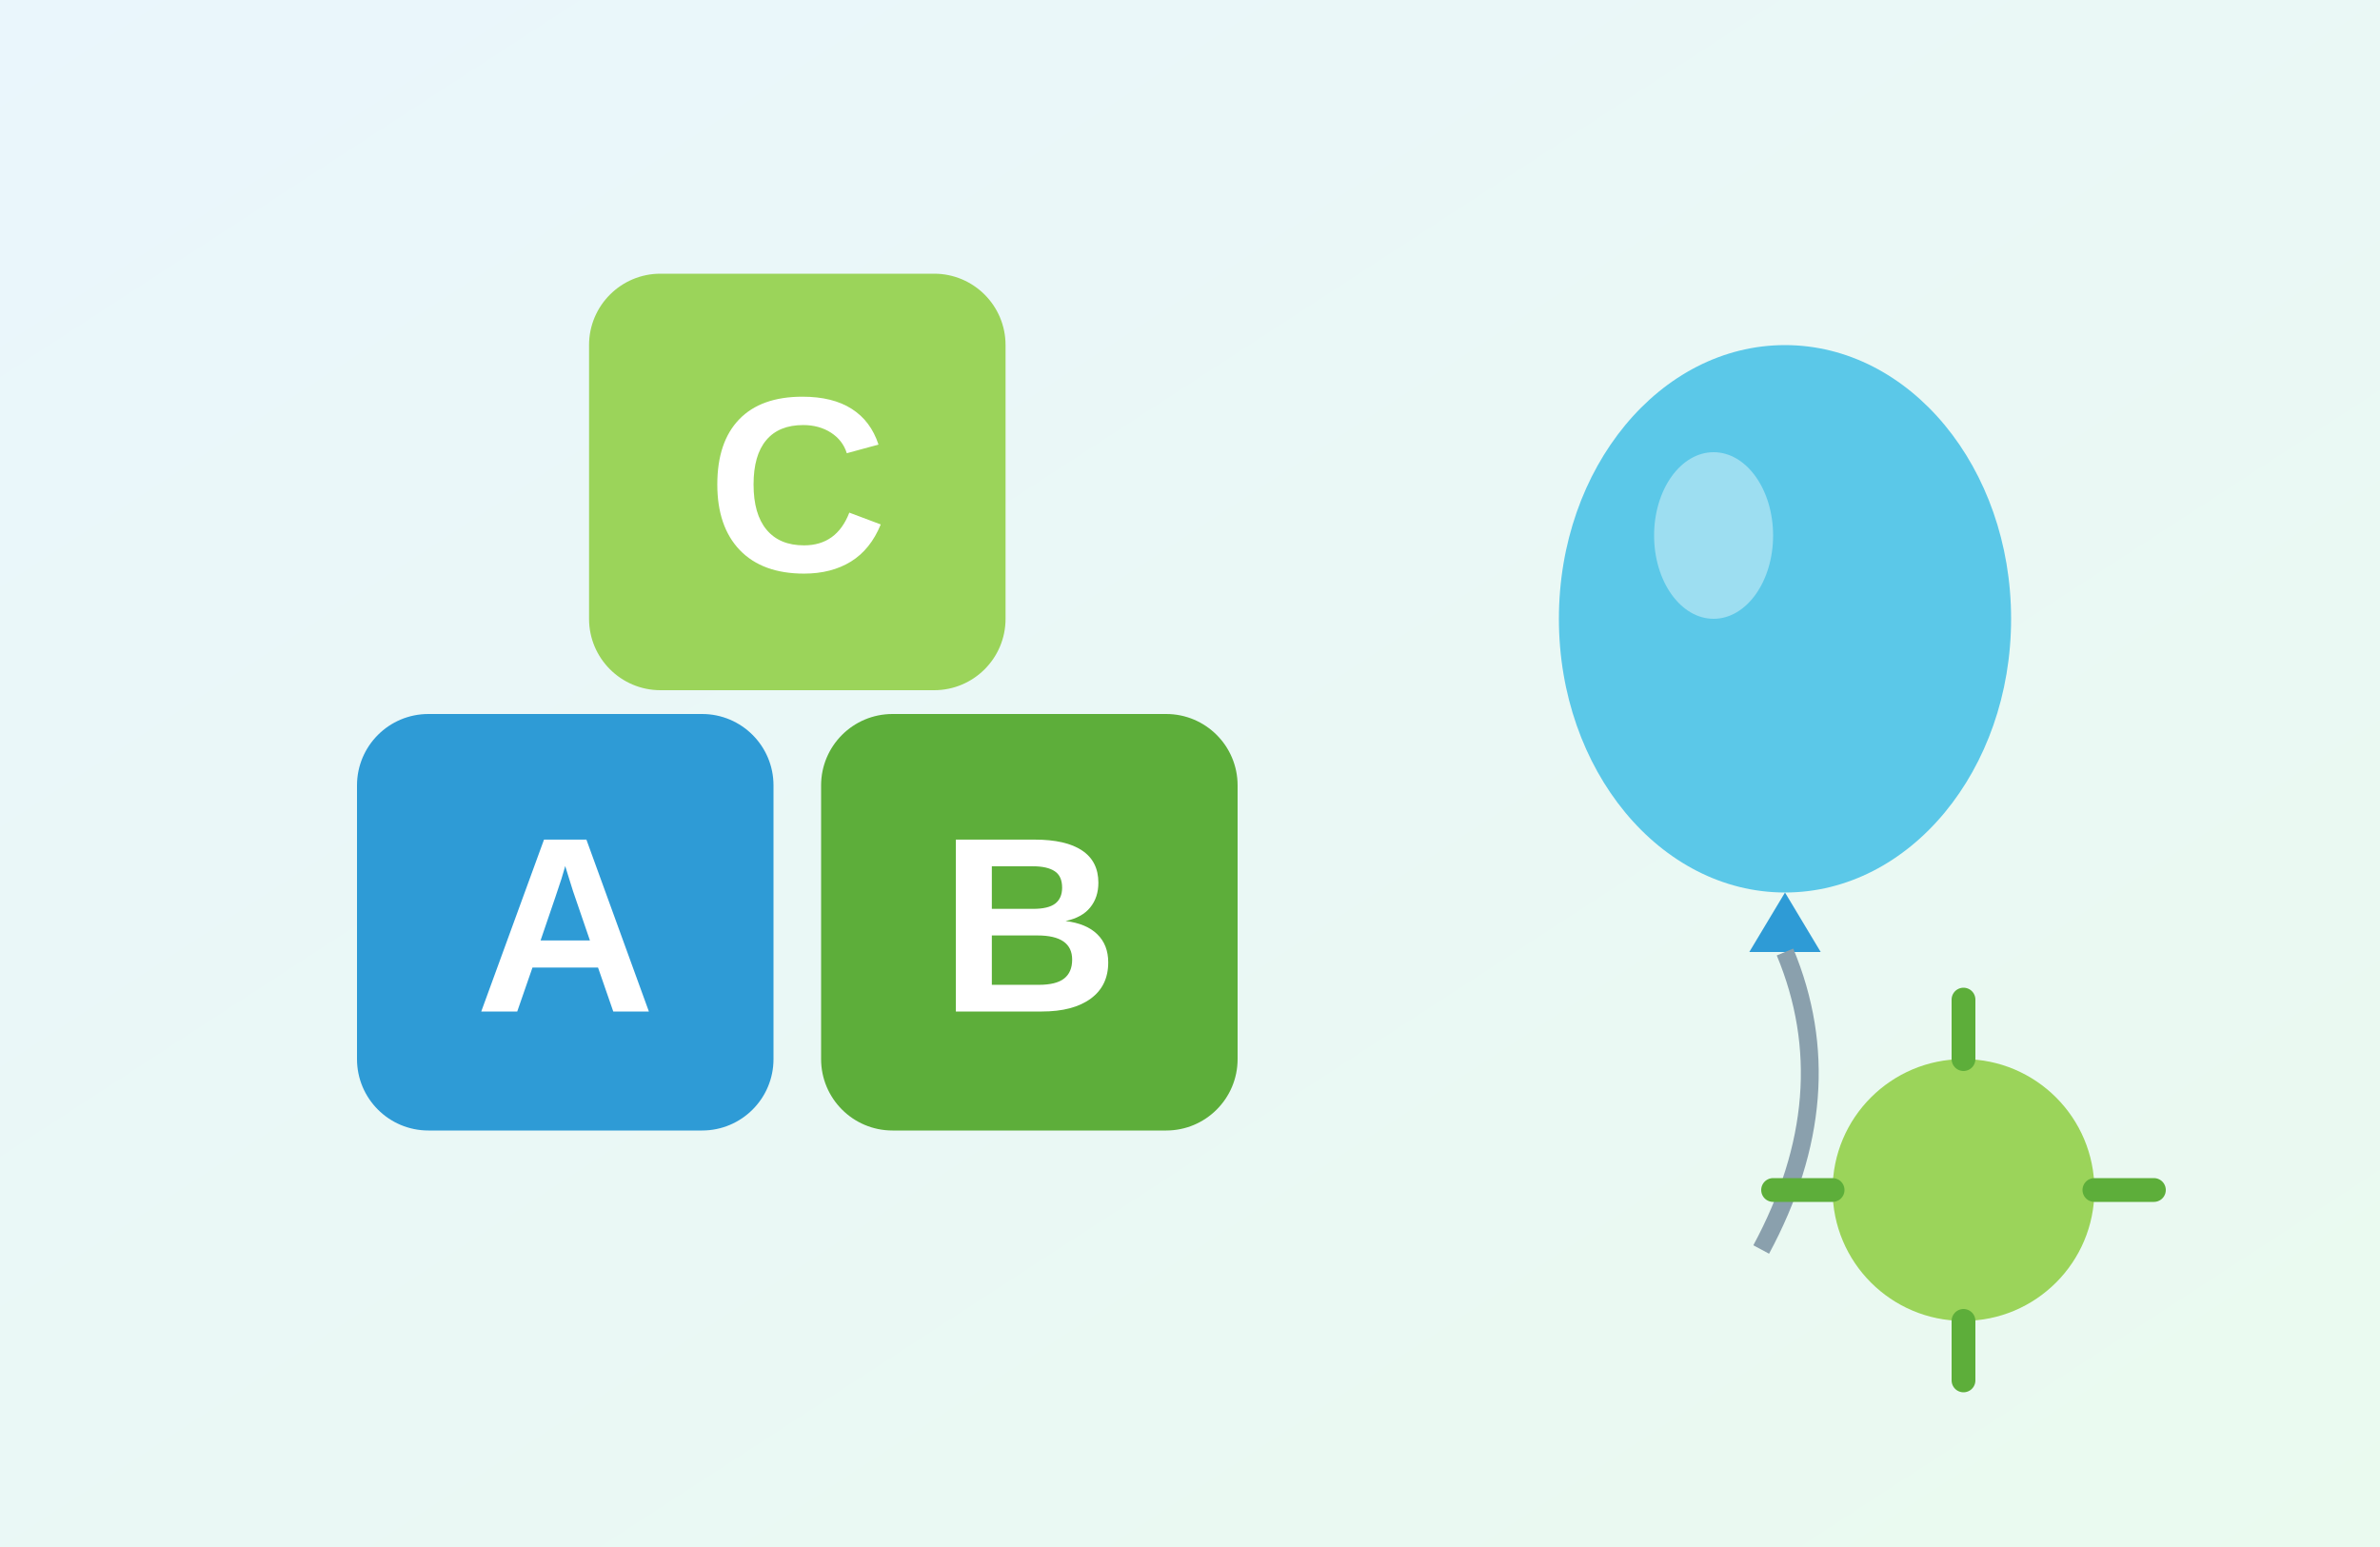
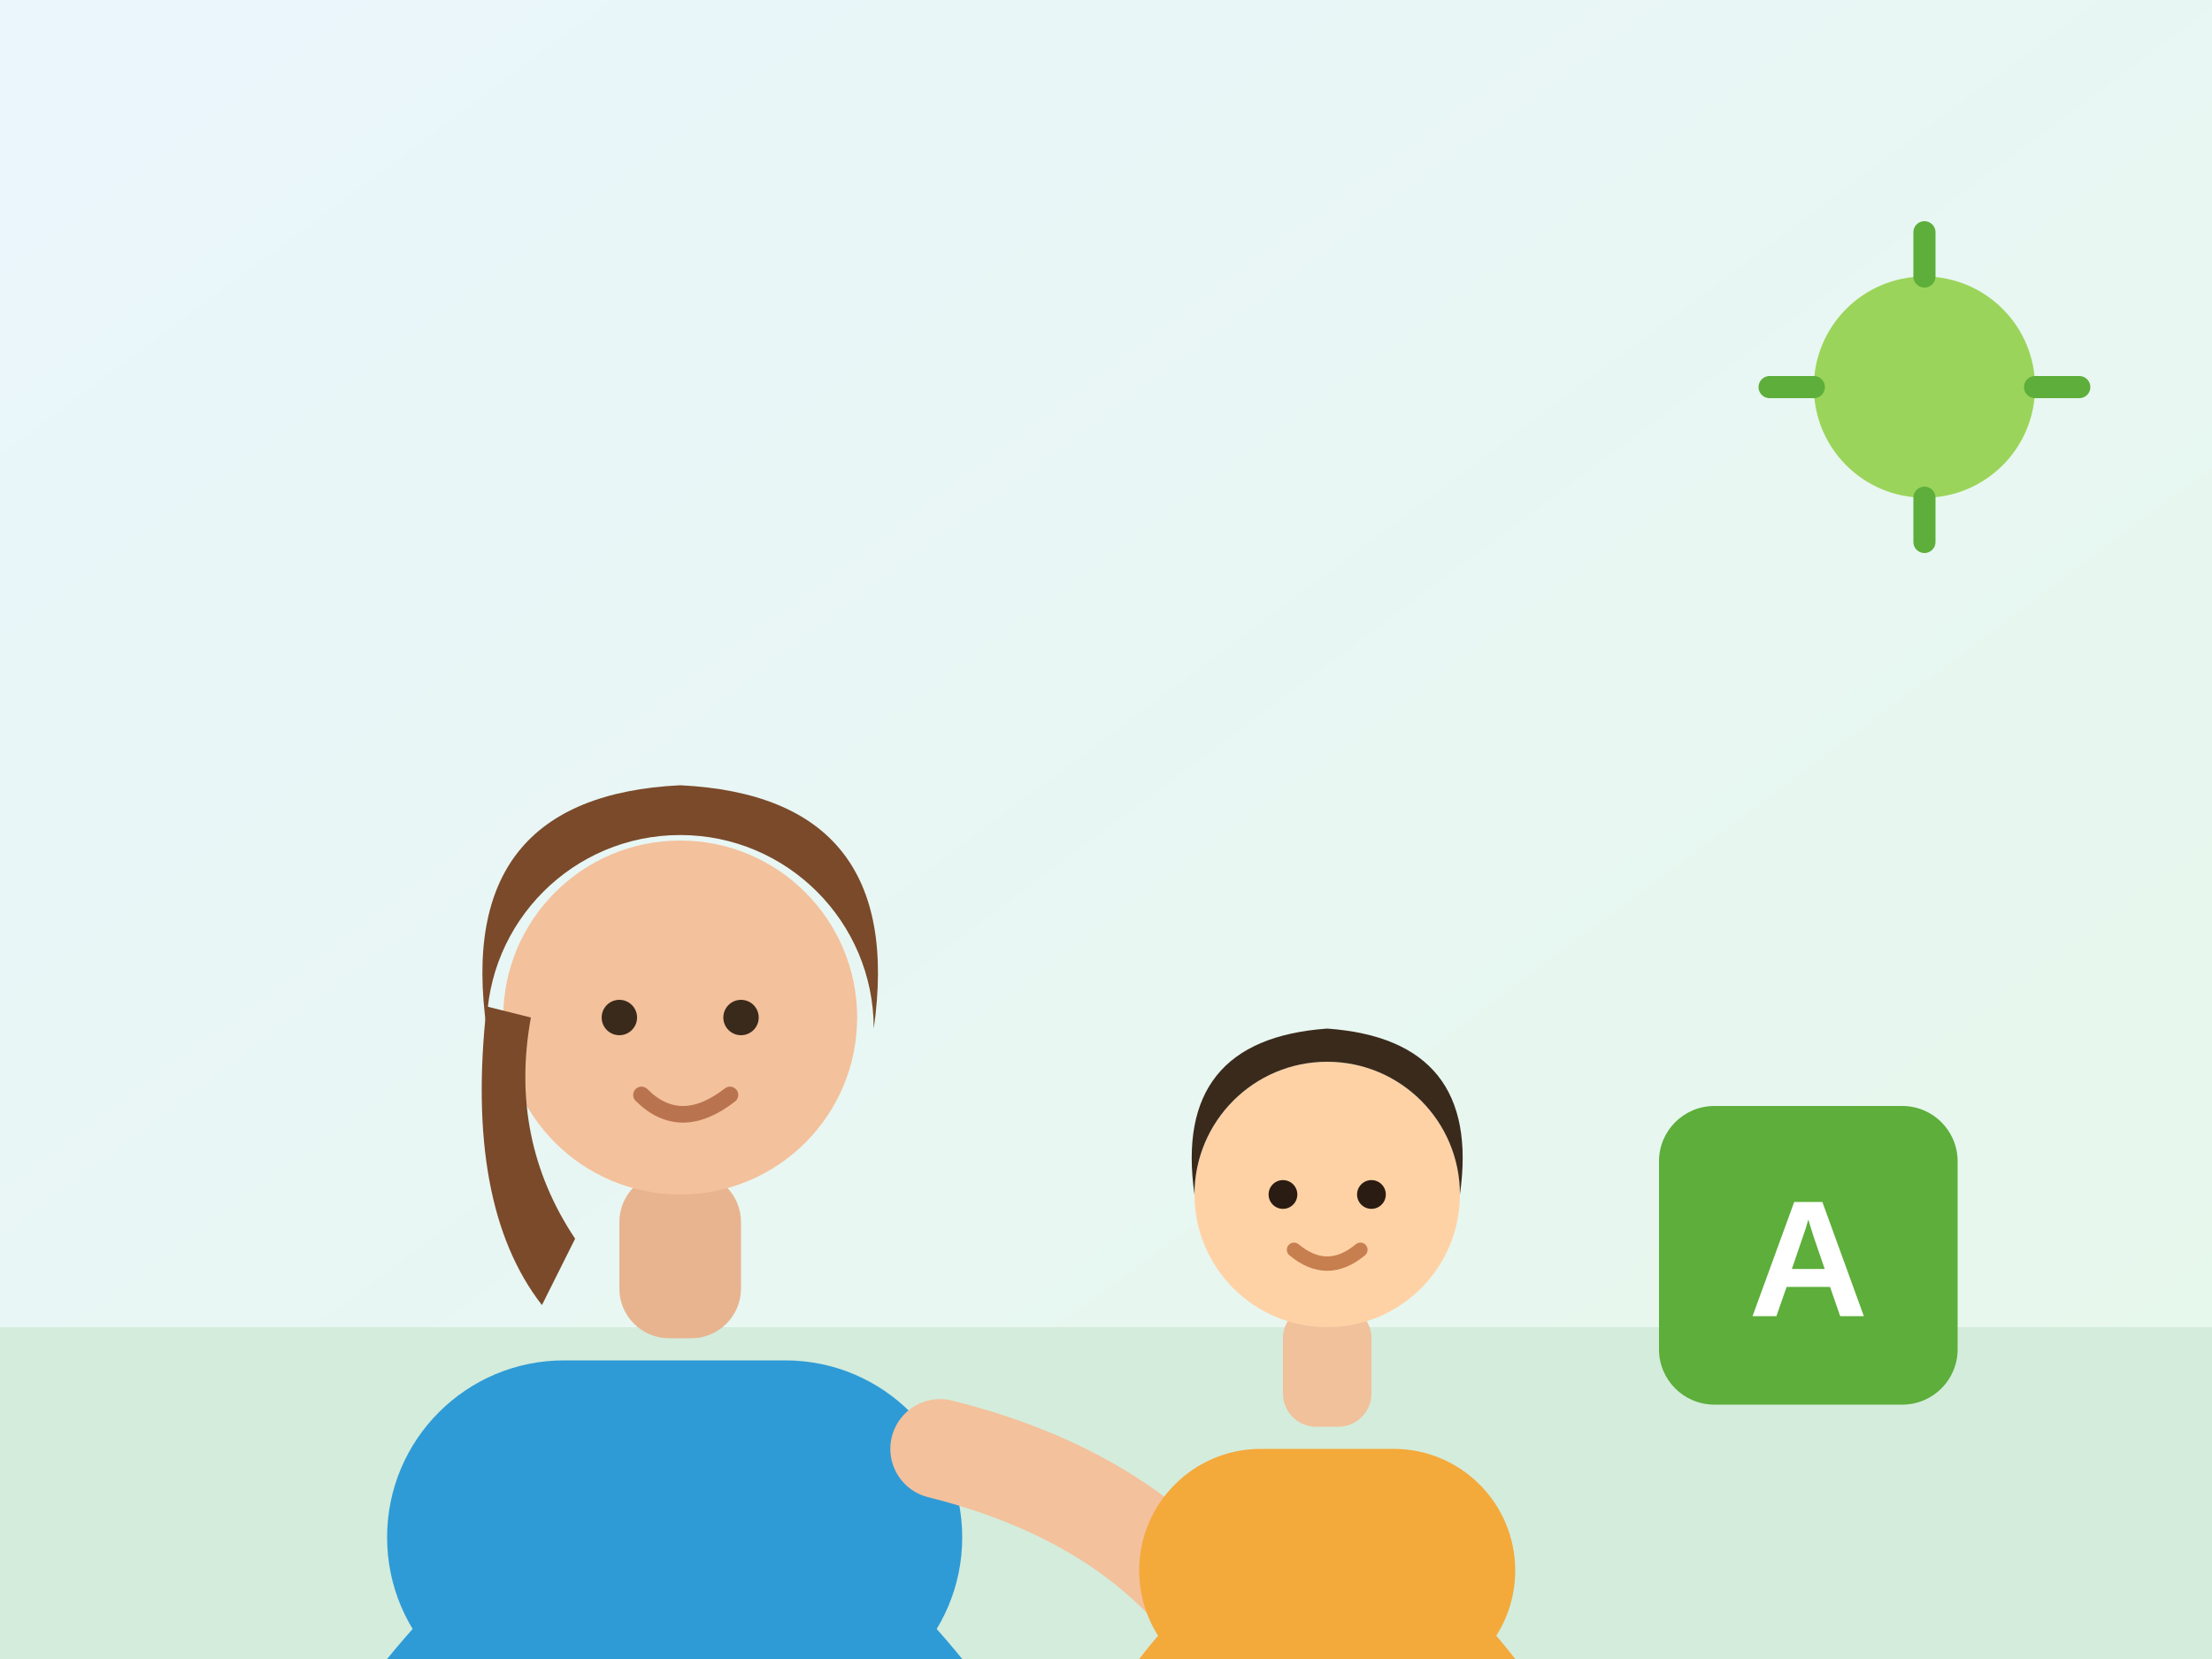
- <svg xmlns="http://www.w3.org/2000/svg" viewBox="0 0 400 260" role="img" aria-label="Atencion a la Primera Infancia">
+ <svg xmlns="http://www.w3.org/2000/svg" viewBox="0 0 400 300" role="img" aria-label="Estudiante de Atencion a la Primera Infancia">
  <defs>
    <linearGradient id="in-bg" x1="0" y1="0" x2="1" y2="1">
      <stop offset="0" stop-color="#eaf6fc" />
-       <stop offset="1" stop-color="#eafaef" />
+       <stop offset="1" stop-color="#e6f7ea" />
    </linearGradient>
  </defs>
-   <rect width="400" height="260" fill="url(#in-bg)" />
-   <g transform="translate(60,120)">
-     <rect width="70" height="70" rx="12" fill="#2E9BD6" />
-     <text x="35" y="50" font-family="Poppins,Arial" font-size="42" font-weight="700" fill="#fff" text-anchor="middle">A</text>
-   </g>
-   <g transform="translate(138,120)">
-     <rect width="70" height="70" rx="12" fill="#5DAE3A" />
-     <text x="35" y="50" font-family="Poppins,Arial" font-size="42" font-weight="700" fill="#fff" text-anchor="middle">B</text>
-   </g>
-   <g transform="translate(99,46)">
-     <rect width="70" height="70" rx="12" fill="#9BD45A" />
-     <text x="35" y="50" font-family="Poppins,Arial" font-size="42" font-weight="700" fill="#fff" text-anchor="middle">C</text>
-   </g>
-   <g transform="translate(260,60)">
-     <ellipse cx="40" cy="44" rx="38" ry="46" fill="#5BC8E8" />
-     <path d="M40 90 l-6 10 h12 Z" fill="#2E9BD6" />
-     <path d="M40 100 q10 24 -4 50" fill="none" stroke="#8aa0ad" stroke-width="3" />
-     <ellipse cx="28" cy="30" rx="10" ry="14" fill="#fff" opacity=".4" />
-   </g>
-   <g transform="translate(300,170)">
-     <circle cx="30" cy="30" r="22" fill="#9BD45A" />
+   <rect width="400" height="300" fill="url(#in-bg)" />
+   <rect y="240" width="400" height="60" fill="#d4ecdc" />
+   <g transform="translate(322,44)">
+     <circle cx="26" cy="26" r="20" fill="#9BD45A" />
    <g stroke="#5DAE3A" stroke-width="4" stroke-linecap="round">
-       <line x1="30" y1="-2" x2="30" y2="8" />
-       <line x1="30" y1="52" x2="30" y2="62" />
-       <line x1="-2" y1="30" x2="8" y2="30" />
-       <line x1="52" y1="30" x2="62" y2="30" />
+       <line x1="26" y1="-2" x2="26" y2="6" />
+       <line x1="26" y1="46" x2="26" y2="54" />
+       <line x1="-2" y1="26" x2="6" y2="26" />
+       <line x1="46" y1="26" x2="54" y2="26" />
    </g>
  </g>
+   <g transform="translate(70,86)">
+     <path d="M0 214 q52 -64 104 0 Z" fill="#2E9BD6" />
+     <rect x="0" y="160" width="104" height="64" rx="32" fill="#2E9BD6" />
+     <rect x="42" y="126" width="22" height="30" rx="9" fill="#e8b48f" />
+     <circle cx="53" cy="98" r="32" fill="#f3c19c" />
+     <path d="M18 100 a35 35 0 0 1 70 0 q6 -42 -35 -44 q-41 2 -35 44 Z" fill="#7a4a2a" />
+     <path d="M18 96 q-4 36 10 54 l6 -12 q-12 -18 -8 -40 Z" fill="#7a4a2a" />
+     <circle cx="42" cy="98" r="3.2" fill="#3a2a1c" />
+     <circle cx="64" cy="98" r="3.2" fill="#3a2a1c" />
+     <path d="M46 112 q7 7 16 0" fill="none" stroke="#b9744f" stroke-width="3" stroke-linecap="round" />
+     <path d="M100 176 q40 10 56 40" fill="none" stroke="#f3c19c" stroke-width="18" stroke-linecap="round" />
+   </g>
+   <g transform="translate(206,150)">
+     <path d="M0 150 q34 -44 68 0 Z" fill="#F4A93B" />
+     <rect x="0" y="112" width="68" height="44" rx="22" fill="#F4A93B" />
+     <rect x="26" y="86" width="16" height="22" rx="6" fill="#f0c19a" />
+     <circle cx="34" cy="66" r="24" fill="#ffd2a6" />
+     <path d="M10 66 a24 24 0 0 1 48 0 q4 -28 -24 -30 q-28 2 -24 30 Z" fill="#3a2a1c" />
+     <circle cx="26" cy="66" r="2.6" fill="#2a1c12" />
+     <circle cx="42" cy="66" r="2.6" fill="#2a1c12" />
+     <path d="M28 76 q6 5 12 0" fill="none" stroke="#c77f4f" stroke-width="2.6" stroke-linecap="round" />
+   </g>
+   <g transform="translate(300,200)">
+     <rect width="54" height="54" rx="10" fill="#5DAE3A" />
+     <text x="27" y="38" font-family="Poppins,Arial" font-size="30" font-weight="700" fill="#fff" text-anchor="middle">A</text>
+   </g>
</svg>
